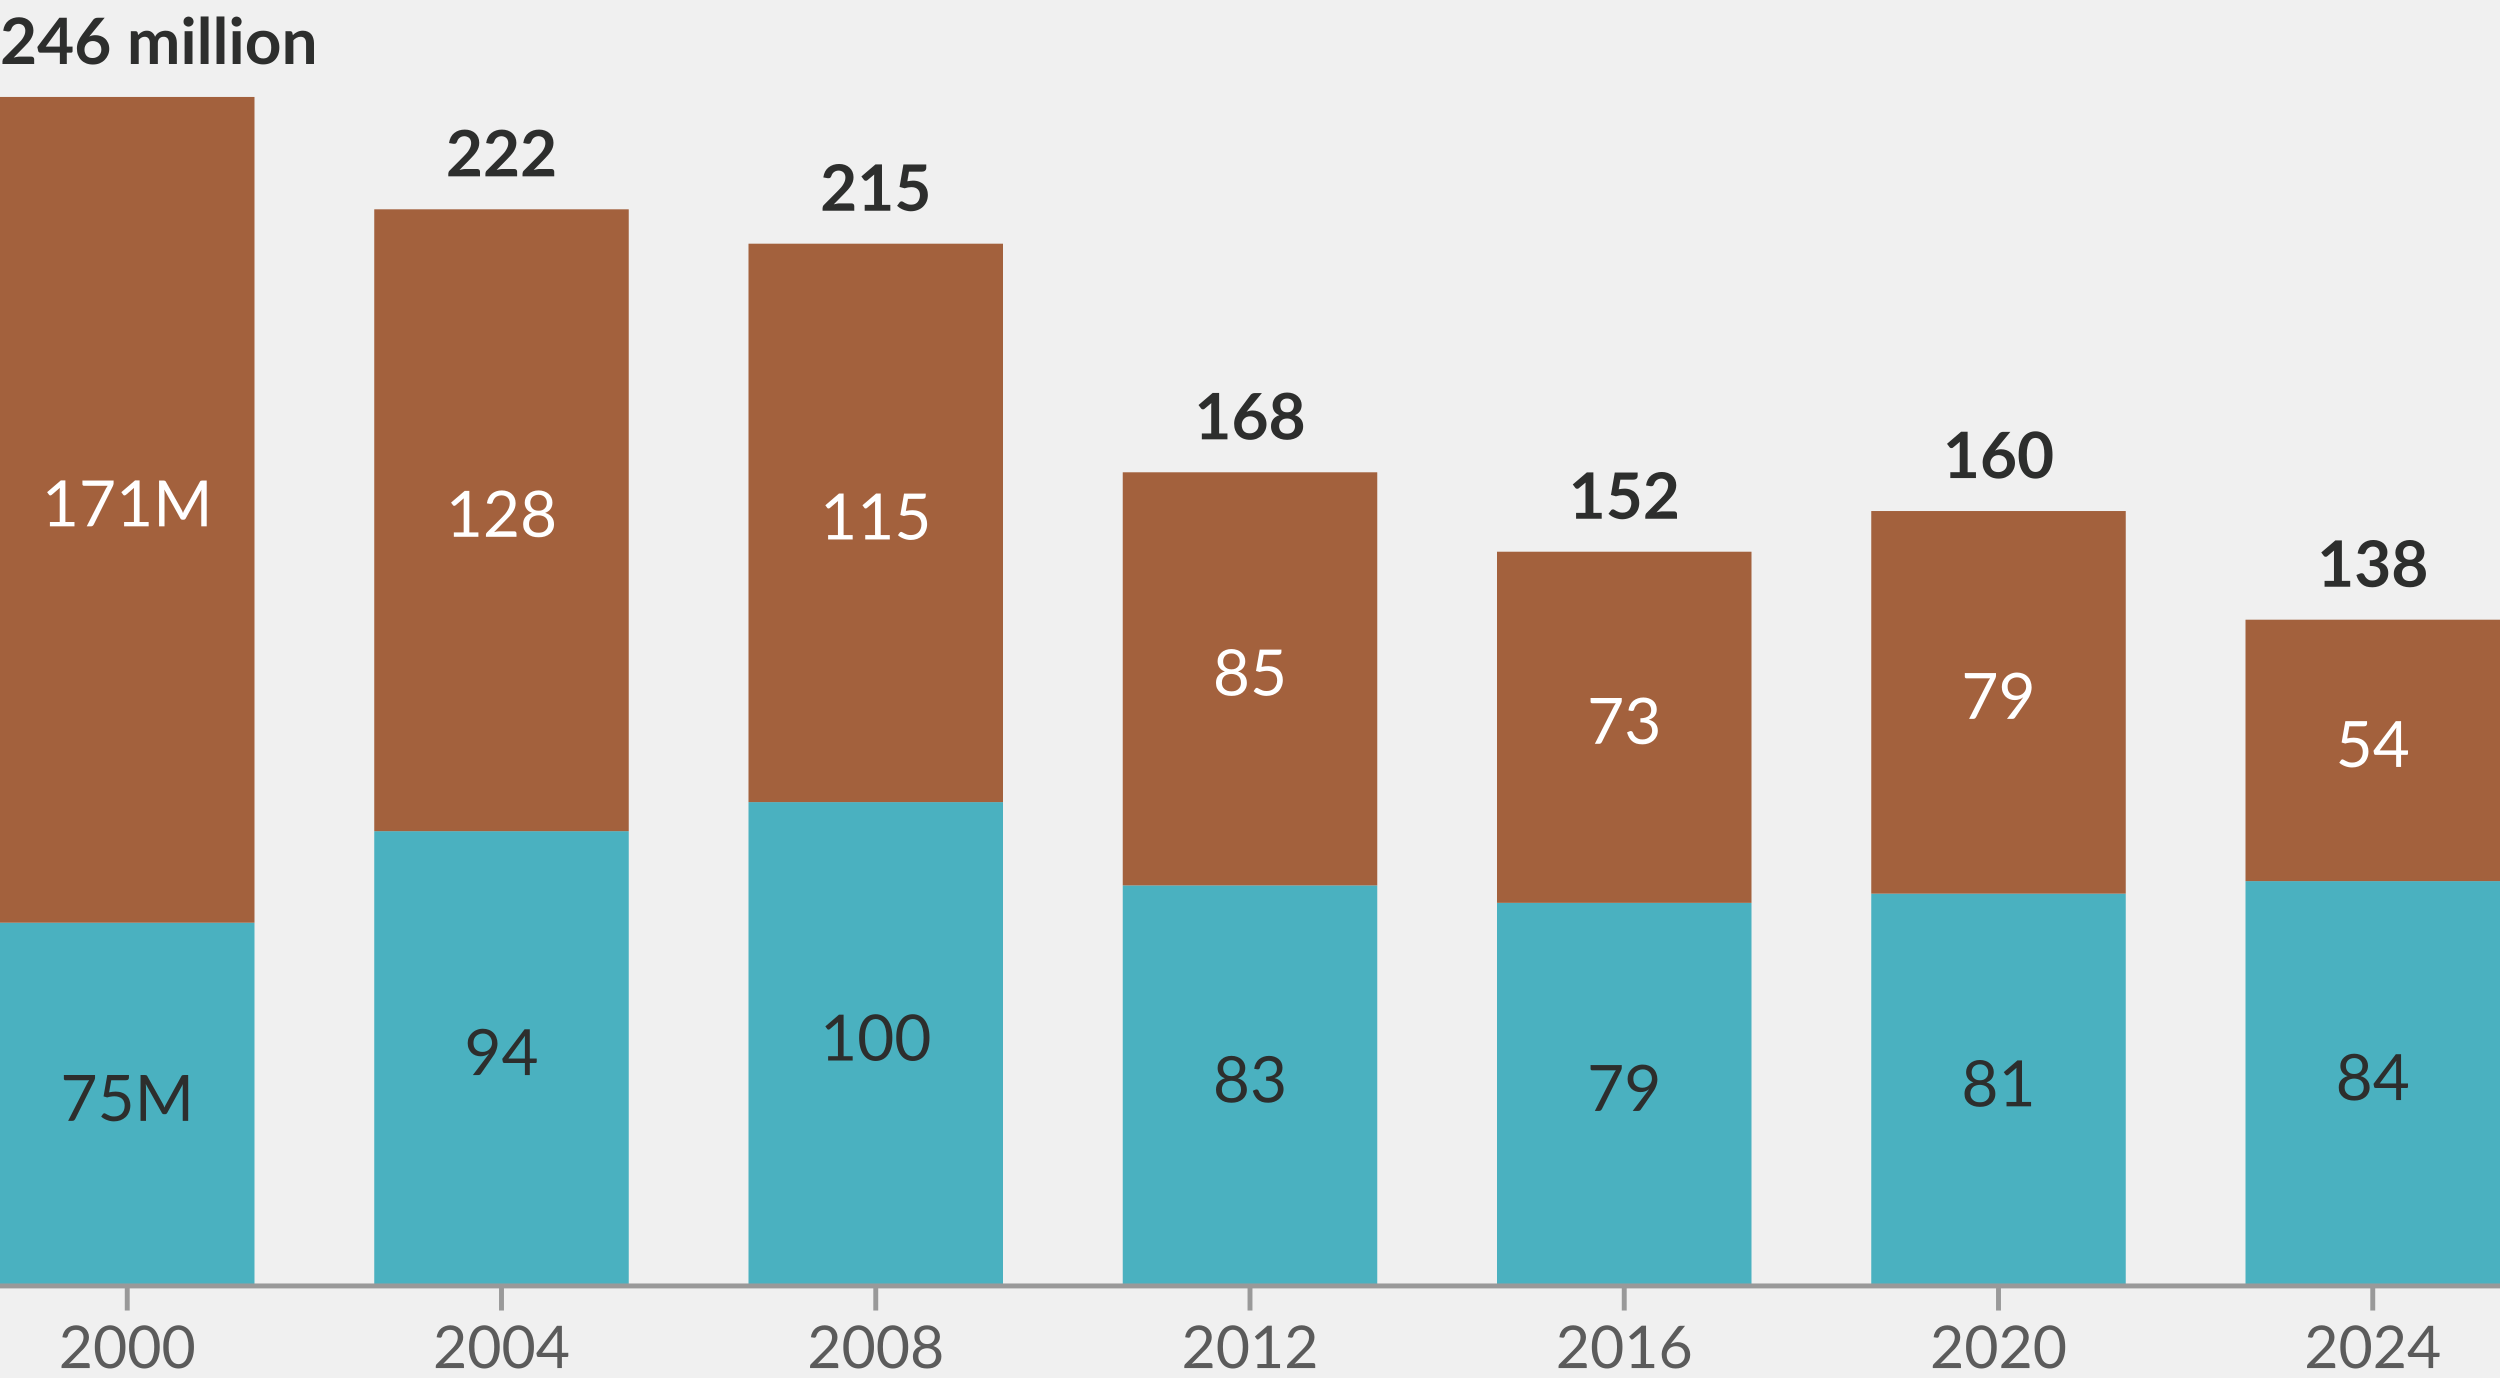
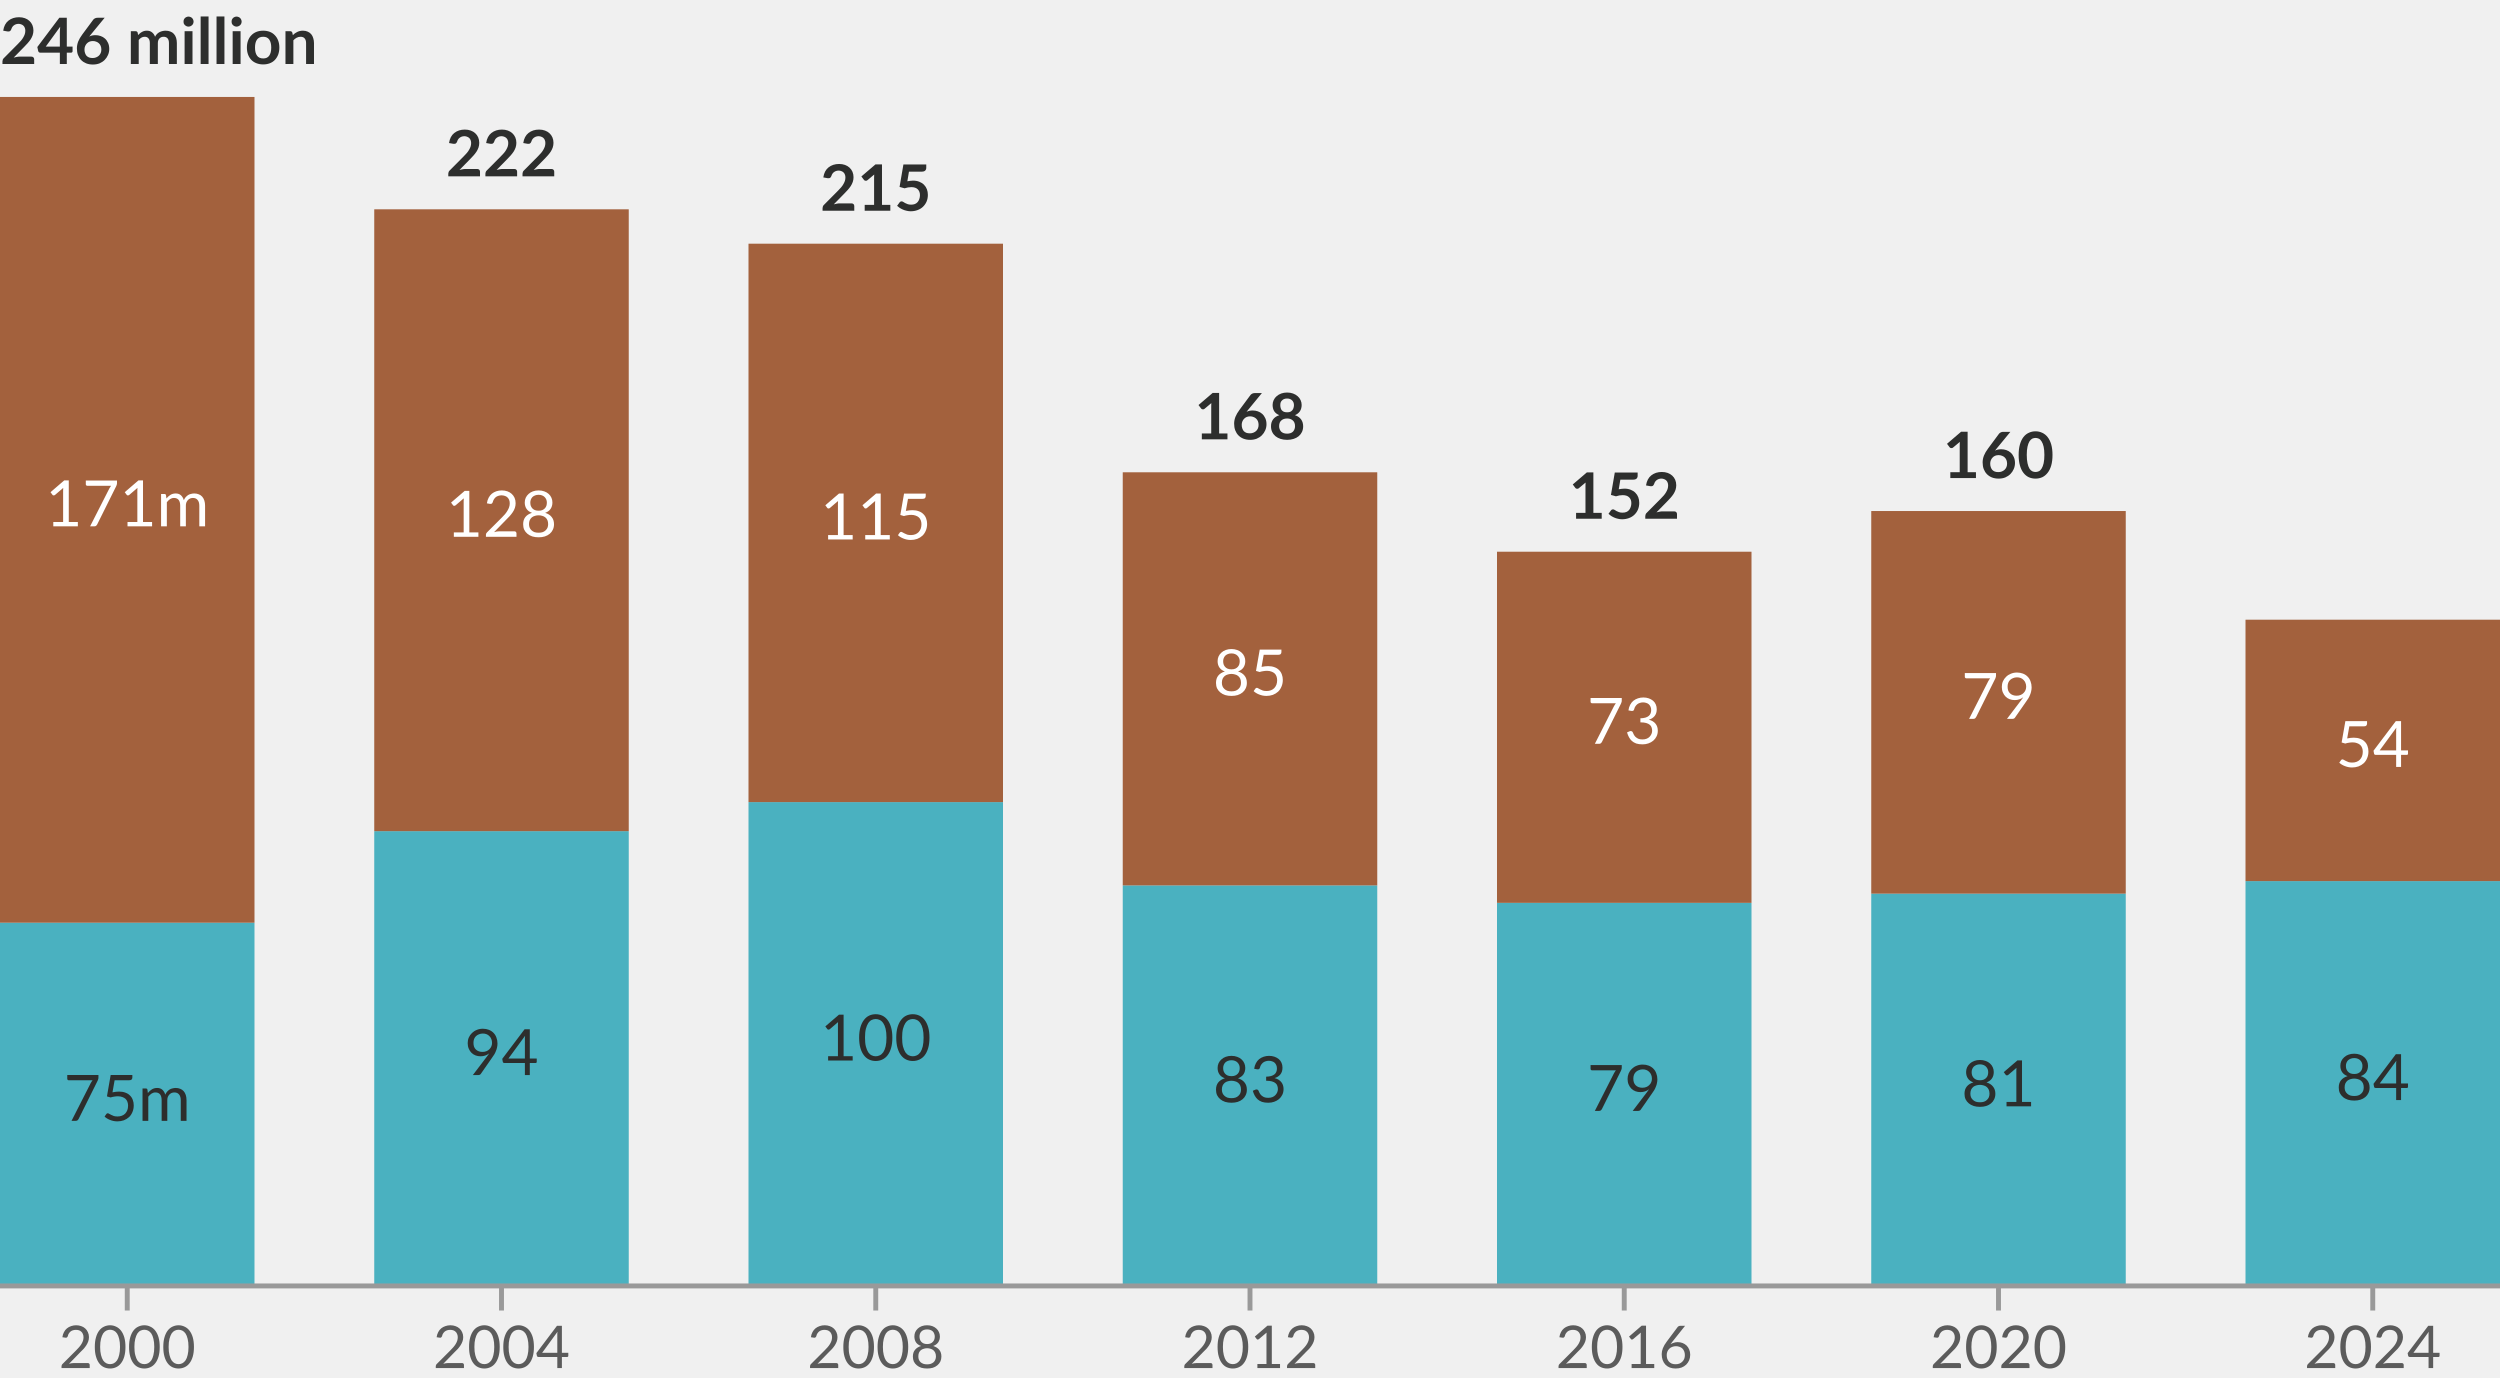
<svg xmlns="http://www.w3.org/2000/svg" width="365.76pt" height="201.6pt" viewBox="0 0 365.76 201.6" version="1.1">
  <defs>
    <style type="text/css">*{stroke-linejoin: round; stroke-linecap: butt}</style>
  </defs>
  <g id="figure_1">
    <g id="patch_1">
      <path d="M 0 201.6  L 365.76 201.6  L 365.76 0  L 0 0  L 0 201.6  z " style="fill: none" />
    </g>
    <g id="axes_1">
      <g id="bar__other-child-labor">
        <path d="M 0 188.136  L 37.233 188.136  L 37.233 134.994  L 0 134.994  z " style="fill: #38aaba; fill-opacity: 0.9" />
        <path d="M 54.754 188.136  L 91.988 188.136  L 91.988 121.602  L 54.754 121.602  z " style="fill: #38aaba; fill-opacity: 0.9" />
        <path d="M 109.509 188.136  L 146.742 188.136  L 146.742 117.351  L 109.509 117.351  z " style="fill: #38aaba; fill-opacity: 0.9" />
        <path d="M 164.263 188.136  L 201.497 188.136  L 201.497 129.538  L 164.263 129.538  z " style="fill: #38aaba; fill-opacity: 0.9" />
        <path d="M 219.018 188.136  L 256.251 188.136  L 256.251 132.089  L 219.018 132.089  z " style="fill: #38aaba; fill-opacity: 0.9" />
        <path d="M 273.772 188.136  L 311.006 188.136  L 311.006 130.742  L 273.772 130.742  z " style="fill: #38aaba; fill-opacity: 0.9" />
        <path d="M 328.527 188.136  L 365.76 188.136  L 365.76 128.909  L 328.527 128.909  z " style="fill: #38aaba; fill-opacity: 0.9" />
      </g>
      <g id="bar__hazardous-child-labor">
        <path d="M 0 134.994  L 37.233 134.994  L 37.233 14.184  L 0 14.184  z " style="fill: #9a5129; fill-opacity: 0.9" />
        <path d="M 54.754 121.602  L 91.988 121.602  L 91.988 30.623  L 54.754 30.623  z " style="fill: #9a5129; fill-opacity: 0.9" />
        <path d="M 109.509 117.351  L 146.742 117.351  L 146.742 35.653  L 109.509 35.653  z " style="fill: #9a5129; fill-opacity: 0.9" />
        <path d="M 164.263 129.538  L 201.497 129.538  L 201.497 69.098  L 164.263 69.098  z " style="fill: #9a5129; fill-opacity: 0.9" />
        <path d="M 219.018 132.089  L 256.251 132.089  L 256.251 80.718  L 219.018 80.718  z " style="fill: #9a5129; fill-opacity: 0.9" />
        <path d="M 273.772 130.742  L 311.006 130.742  L 311.006 74.766  L 273.772 74.766  z " style="fill: #9a5129; fill-opacity: 0.9" />
        <path d="M 328.527 128.909  L 365.76 128.909  L 365.76 90.665  L 328.527 90.665  z " style="fill: #9a5129; fill-opacity: 0.9" />
      </g>
      <g id="horizontal-axis__zero-line">
        <path d="M 0 188.136  L 365.76 188.136  " style="fill: none; stroke: #999999; stroke-width: 0.72" />
      </g>
      <g id="horizontal-axis__ticks">
        <path d="M 18.617 188.136  L 18.617 191.736  " style="fill: none; stroke: #999999; stroke-width: 0.72" />
        <path d="M 73.371 188.136  L 73.371 191.736  " style="fill: none; stroke: #999999; stroke-width: 0.72" />
        <path d="M 128.126 188.136  L 128.126 191.736  " style="fill: none; stroke: #999999; stroke-width: 0.72" />
        <path d="M 182.88 188.136  L 182.88 191.736  " style="fill: none; stroke: #999999; stroke-width: 0.72" />
        <path d="M 237.634 188.136  L 237.634 191.736  " style="fill: none; stroke: #999999; stroke-width: 0.72" />
        <path d="M 292.389 188.136  L 292.389 191.736  " style="fill: none; stroke: #999999; stroke-width: 0.72" />
        <path d="M 347.143 188.136  L 347.143 191.736  " style="fill: none; stroke: #999999; stroke-width: 0.72" />
      </g>
      <g id="value__total-2000">
        <text style="font-weight: 700; font-size: 9.36px; font-family: 'Lato', 'Arial', 'Helvetica', 'Liberation Sans', 'DejaVu Sans', sans-serif; text-anchor: start; fill: #2d2e2d" x="0" y="9.362" transform="rotate(-0 0 9.3618)">246 million</text>
      </g>
      <g id="horizontal-axis__2000">
        <text style="font-size: 8.64px; font-family: 'Lato', 'Arial', 'Helvetica', 'Liberation Sans', 'DejaVu Sans', sans-serif; text-anchor: middle; fill: #5b5b5b" x="18.617" y="200.157" transform="rotate(-0 18.61653 200.1573)">2000</text>
      </g>
      <g id="value__other-2000">
-         <text style="font-size: 9.36px; font-family: 'Lato', 'Arial', 'Helvetica', 'Liberation Sans', 'DejaVu Sans', sans-serif; text-anchor: middle; fill: #2d2e2d" x="18.617" y="163.985" transform="rotate(-0 18.61653 163.9854)">75M</text>
+         <text style="font-size: 9.36px; font-family: 'Lato', 'Arial', 'Helvetica', 'Liberation Sans', 'DejaVu Sans', sans-serif; text-anchor: middle; fill: #2d2e2d" x="18.617" y="163.985" transform="rotate(-0 18.61653 163.9854)">75m</text>
      </g>
      <g id="value__hazardous-2000">
-         <text style="font-size: 9.36px; font-family: 'Lato', 'Arial', 'Helvetica', 'Liberation Sans', 'DejaVu Sans', sans-serif; text-anchor: middle; fill: #ffffff" x="18.617" y="77.009" transform="rotate(-0 18.61653 77.00936)">171M</text>
+         <text style="font-size: 9.36px; font-family: 'Lato', 'Arial', 'Helvetica', 'Liberation Sans', 'DejaVu Sans', sans-serif; text-anchor: middle; fill: #ffffff" x="18.617" y="77.009" transform="rotate(-0 18.61653 77.00936)">171m</text>
      </g>
      <g id="value__total-2004">
        <text style="font-weight: 700; font-size: 9.36px; font-family: 'Lato', 'Arial', 'Helvetica', 'Liberation Sans', 'DejaVu Sans', sans-serif; text-anchor: middle; fill: #2d2e2d" x="73.371" y="25.8" transform="rotate(-0 73.37102 25.80044)">222</text>
      </g>
      <g id="horizontal-axis__2004">
        <text style="font-size: 8.64px; font-family: 'Lato', 'Arial', 'Helvetica', 'Liberation Sans', 'DejaVu Sans', sans-serif; text-anchor: middle; fill: #5b5b5b" x="73.371" y="200.157" transform="rotate(-0 73.37102 200.1573)">2004</text>
      </g>
      <g id="value__other-2004">
        <text style="font-size: 9.36px; font-family: 'Lato', 'Arial', 'Helvetica', 'Liberation Sans', 'DejaVu Sans', sans-serif; text-anchor: middle; fill: #2d2e2d" x="73.371" y="157.289" transform="rotate(-0 73.37102 157.2894)">94</text>
      </g>
      <g id="value__hazardous-2004">
        <text style="font-size: 9.36px; font-family: 'Lato', 'Arial', 'Helvetica', 'Liberation Sans', 'DejaVu Sans', sans-serif; text-anchor: middle; fill: #ffffff" x="73.371" y="78.533" transform="rotate(-0 73.37102 78.53277)">128</text>
      </g>
      <g id="value__total-2008">
        <text style="font-weight: 700; font-size: 9.36px; font-family: 'Lato', 'Arial', 'Helvetica', 'Liberation Sans', 'DejaVu Sans', sans-serif; text-anchor: middle; fill: #2d2e2d" x="128.126" y="30.831" transform="rotate(-0 128.1255 30.83123)">215</text>
      </g>
      <g id="horizontal-axis__2008">
        <text style="font-size: 8.64px; font-family: 'Lato', 'Arial', 'Helvetica', 'Liberation Sans', 'DejaVu Sans', sans-serif; text-anchor: middle; fill: #5b5b5b" x="128.126" y="200.157" transform="rotate(-0 128.1255 200.1573)">2008</text>
      </g>
      <g id="value__other-2008">
        <text style="font-size: 9.36px; font-family: 'Lato', 'Arial', 'Helvetica', 'Liberation Sans', 'DejaVu Sans', sans-serif; text-anchor: middle; fill: #2d2e2d" x="128.126" y="155.164" transform="rotate(-0 128.1255 155.1638)">100</text>
      </g>
      <g id="value__hazardous-2008">
        <text style="font-size: 9.36px; font-family: 'Lato', 'Arial', 'Helvetica', 'Liberation Sans', 'DejaVu Sans', sans-serif; text-anchor: middle; fill: #ffffff" x="128.126" y="78.922" transform="rotate(-0 128.1255 78.92248)">115</text>
      </g>
      <g id="value__total-2012">
        <text style="font-weight: 700; font-size: 9.36px; font-family: 'Lato', 'Arial', 'Helvetica', 'Liberation Sans', 'DejaVu Sans', sans-serif; text-anchor: middle; fill: #2d2e2d" x="182.88" y="64.275" transform="rotate(-0 182.88 64.27536)">168</text>
      </g>
      <g id="horizontal-axis__2012">
        <text style="font-size: 8.64px; font-family: 'Lato', 'Arial', 'Helvetica', 'Liberation Sans', 'DejaVu Sans', sans-serif; text-anchor: middle; fill: #5b5b5b" x="182.88" y="200.157" transform="rotate(-0 182.88 200.1573)">2012</text>
      </g>
      <g id="value__other-2012">
        <text style="font-size: 9.36px; font-family: 'Lato', 'Arial', 'Helvetica', 'Liberation Sans', 'DejaVu Sans', sans-serif; text-anchor: middle; fill: #2d2e2d" x="182.88" y="161.257" transform="rotate(-0 182.88 161.2574)">83</text>
      </g>
      <g id="value__hazardous-2012">
        <text style="font-size: 9.36px; font-family: 'Lato', 'Arial', 'Helvetica', 'Liberation Sans', 'DejaVu Sans', sans-serif; text-anchor: middle; fill: #ffffff" x="182.88" y="101.738" transform="rotate(-0 182.88 101.7382)">85</text>
      </g>
      <g id="value__total-2016">
        <text style="font-weight: 700; font-size: 9.36px; font-family: 'Lato', 'Arial', 'Helvetica', 'Liberation Sans', 'DejaVu Sans', sans-serif; text-anchor: middle; fill: #2d2e2d" x="237.634" y="75.896" transform="rotate(-0 237.6345 75.89578)">152</text>
      </g>
      <g id="horizontal-axis__2016">
        <text style="font-size: 8.64px; font-family: 'Lato', 'Arial', 'Helvetica', 'Liberation Sans', 'DejaVu Sans', sans-serif; text-anchor: middle; fill: #5b5b5b" x="237.634" y="200.157" transform="rotate(-0 237.6345 200.1573)">2016</text>
      </g>
      <g id="value__other-2016">
        <text style="font-size: 9.36px; font-family: 'Lato', 'Arial', 'Helvetica', 'Liberation Sans', 'DejaVu Sans', sans-serif; text-anchor: middle; fill: #2d2e2d" x="237.634" y="162.533" transform="rotate(-0 237.6345 162.5328)">79</text>
      </g>
      <g id="value__hazardous-2016">
        <text style="font-size: 9.36px; font-family: 'Lato', 'Arial', 'Helvetica', 'Liberation Sans', 'DejaVu Sans', sans-serif; text-anchor: middle; fill: #ffffff" x="237.634" y="108.824" transform="rotate(-0 237.6345 108.8238)">73</text>
      </g>
      <g id="value__total-2020">
        <text style="font-weight: 700; font-size: 9.36px; font-family: 'Lato', 'Arial', 'Helvetica', 'Liberation Sans', 'DejaVu Sans', sans-serif; text-anchor: middle; fill: #2d2e2d" x="292.389" y="69.944" transform="rotate(-0 292.389 69.94386)">160</text>
      </g>
      <g id="horizontal-axis__2020">
        <text style="font-size: 8.64px; font-family: 'Lato', 'Arial', 'Helvetica', 'Liberation Sans', 'DejaVu Sans', sans-serif; text-anchor: middle; fill: #5b5b5b" x="292.389" y="200.157" transform="rotate(-0 292.389 200.1573)">2020</text>
      </g>
      <g id="value__other-2020">
        <text style="font-size: 9.36px; font-family: 'Lato', 'Arial', 'Helvetica', 'Liberation Sans', 'DejaVu Sans', sans-serif; text-anchor: middle; fill: #2d2e2d" x="292.389" y="161.86" transform="rotate(-0 292.389 161.8597)">81</text>
      </g>
      <g id="value__hazardous-2020">
        <text style="font-size: 9.36px; font-family: 'Lato', 'Arial', 'Helvetica', 'Liberation Sans', 'DejaVu Sans', sans-serif; text-anchor: middle; fill: #ffffff" x="292.389" y="105.175" transform="rotate(-0 292.389 105.1747)">79</text>
      </g>
-       <g id="value__total-2024">
-         <text style="font-weight: 700; font-size: 9.36px; font-family: 'Lato', 'Arial', 'Helvetica', 'Liberation Sans', 'DejaVu Sans', sans-serif; text-anchor: middle; fill: #2d2e2d" x="347.143" y="85.843" transform="rotate(-0 347.1435 85.84258)">138</text>
-       </g>
      <g id="horizontal-axis__2024">
        <text style="font-size: 8.64px; font-family: 'Lato', 'Arial', 'Helvetica', 'Liberation Sans', 'DejaVu Sans', sans-serif; text-anchor: middle; fill: #5b5b5b" x="347.143" y="200.157" transform="rotate(-0 347.1435 200.1573)">2024</text>
      </g>
      <g id="value__other-2024">
        <text style="font-size: 9.36px; font-family: 'Lato', 'Arial', 'Helvetica', 'Liberation Sans', 'DejaVu Sans', sans-serif; text-anchor: middle; fill: #2d2e2d" x="347.143" y="160.943" transform="rotate(-0 347.1435 160.9431)">84</text>
      </g>
      <g id="value__hazardous-2024">
        <text style="font-size: 9.36px; font-family: 'Lato', 'Arial', 'Helvetica', 'Liberation Sans', 'DejaVu Sans', sans-serif; text-anchor: middle; fill: #ffffff" x="347.143" y="112.208" transform="rotate(-0 347.1435 112.2075)">54</text>
      </g>
    </g>
  </g>
</svg>
